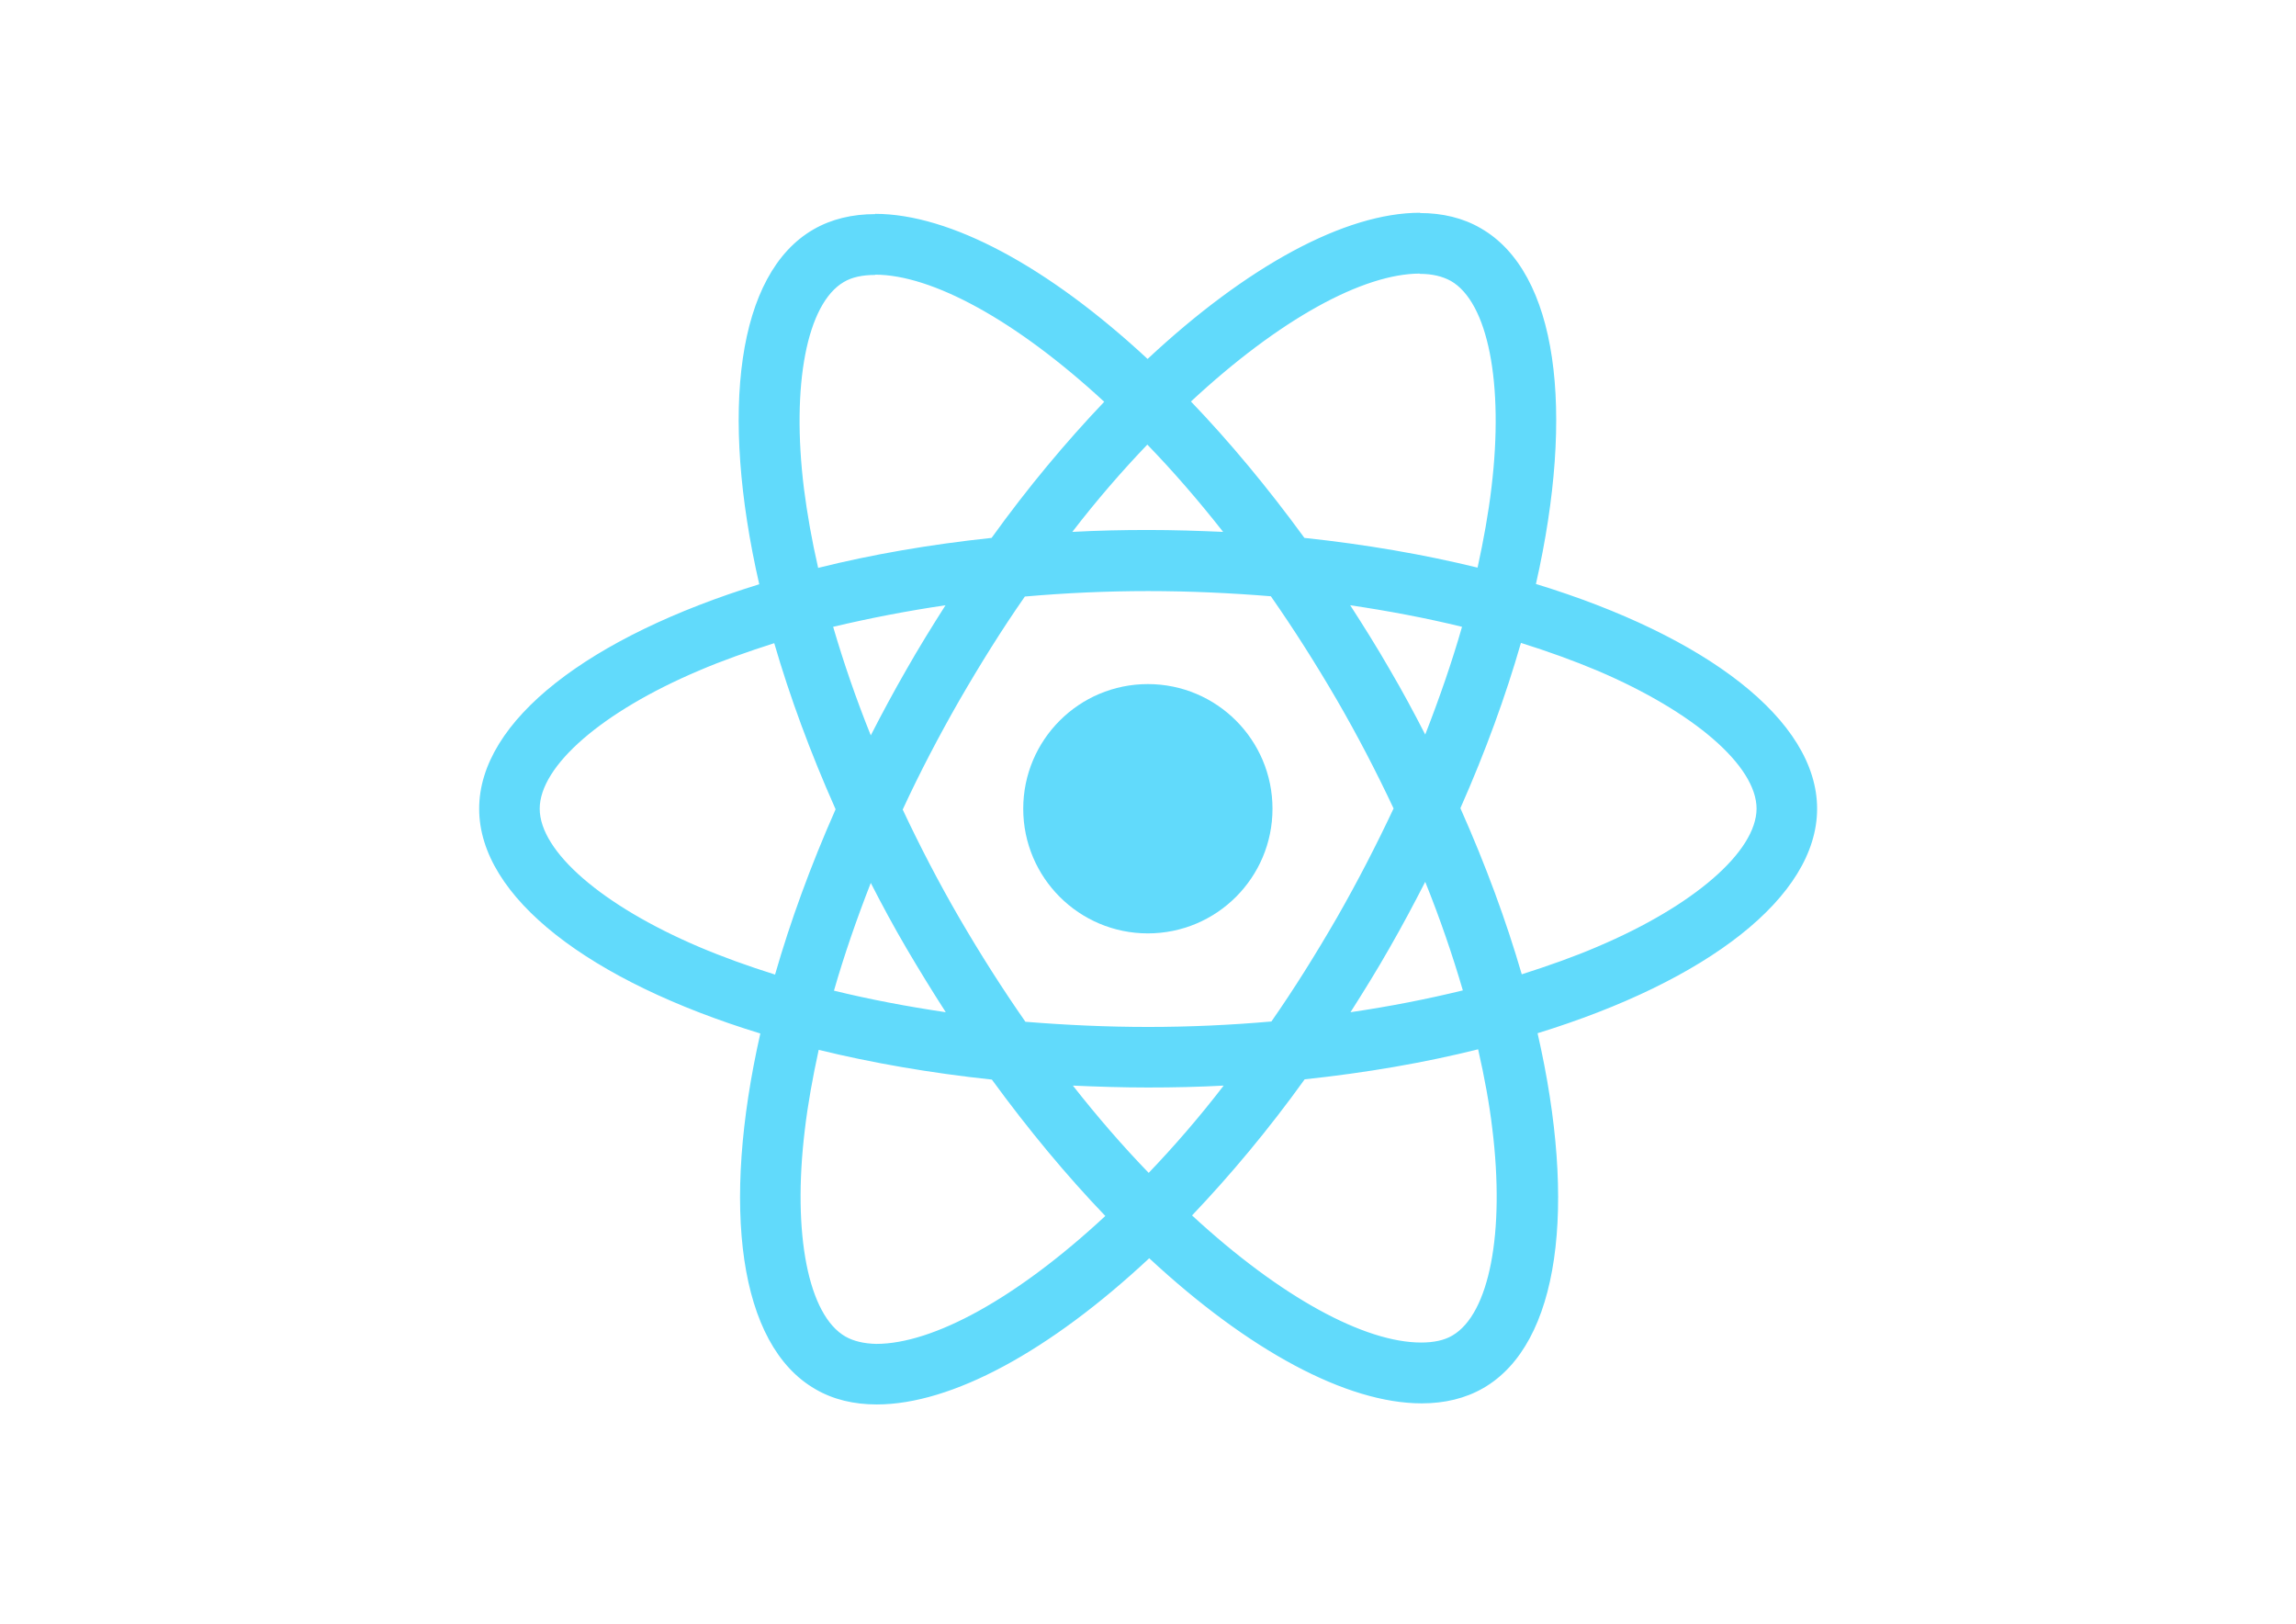
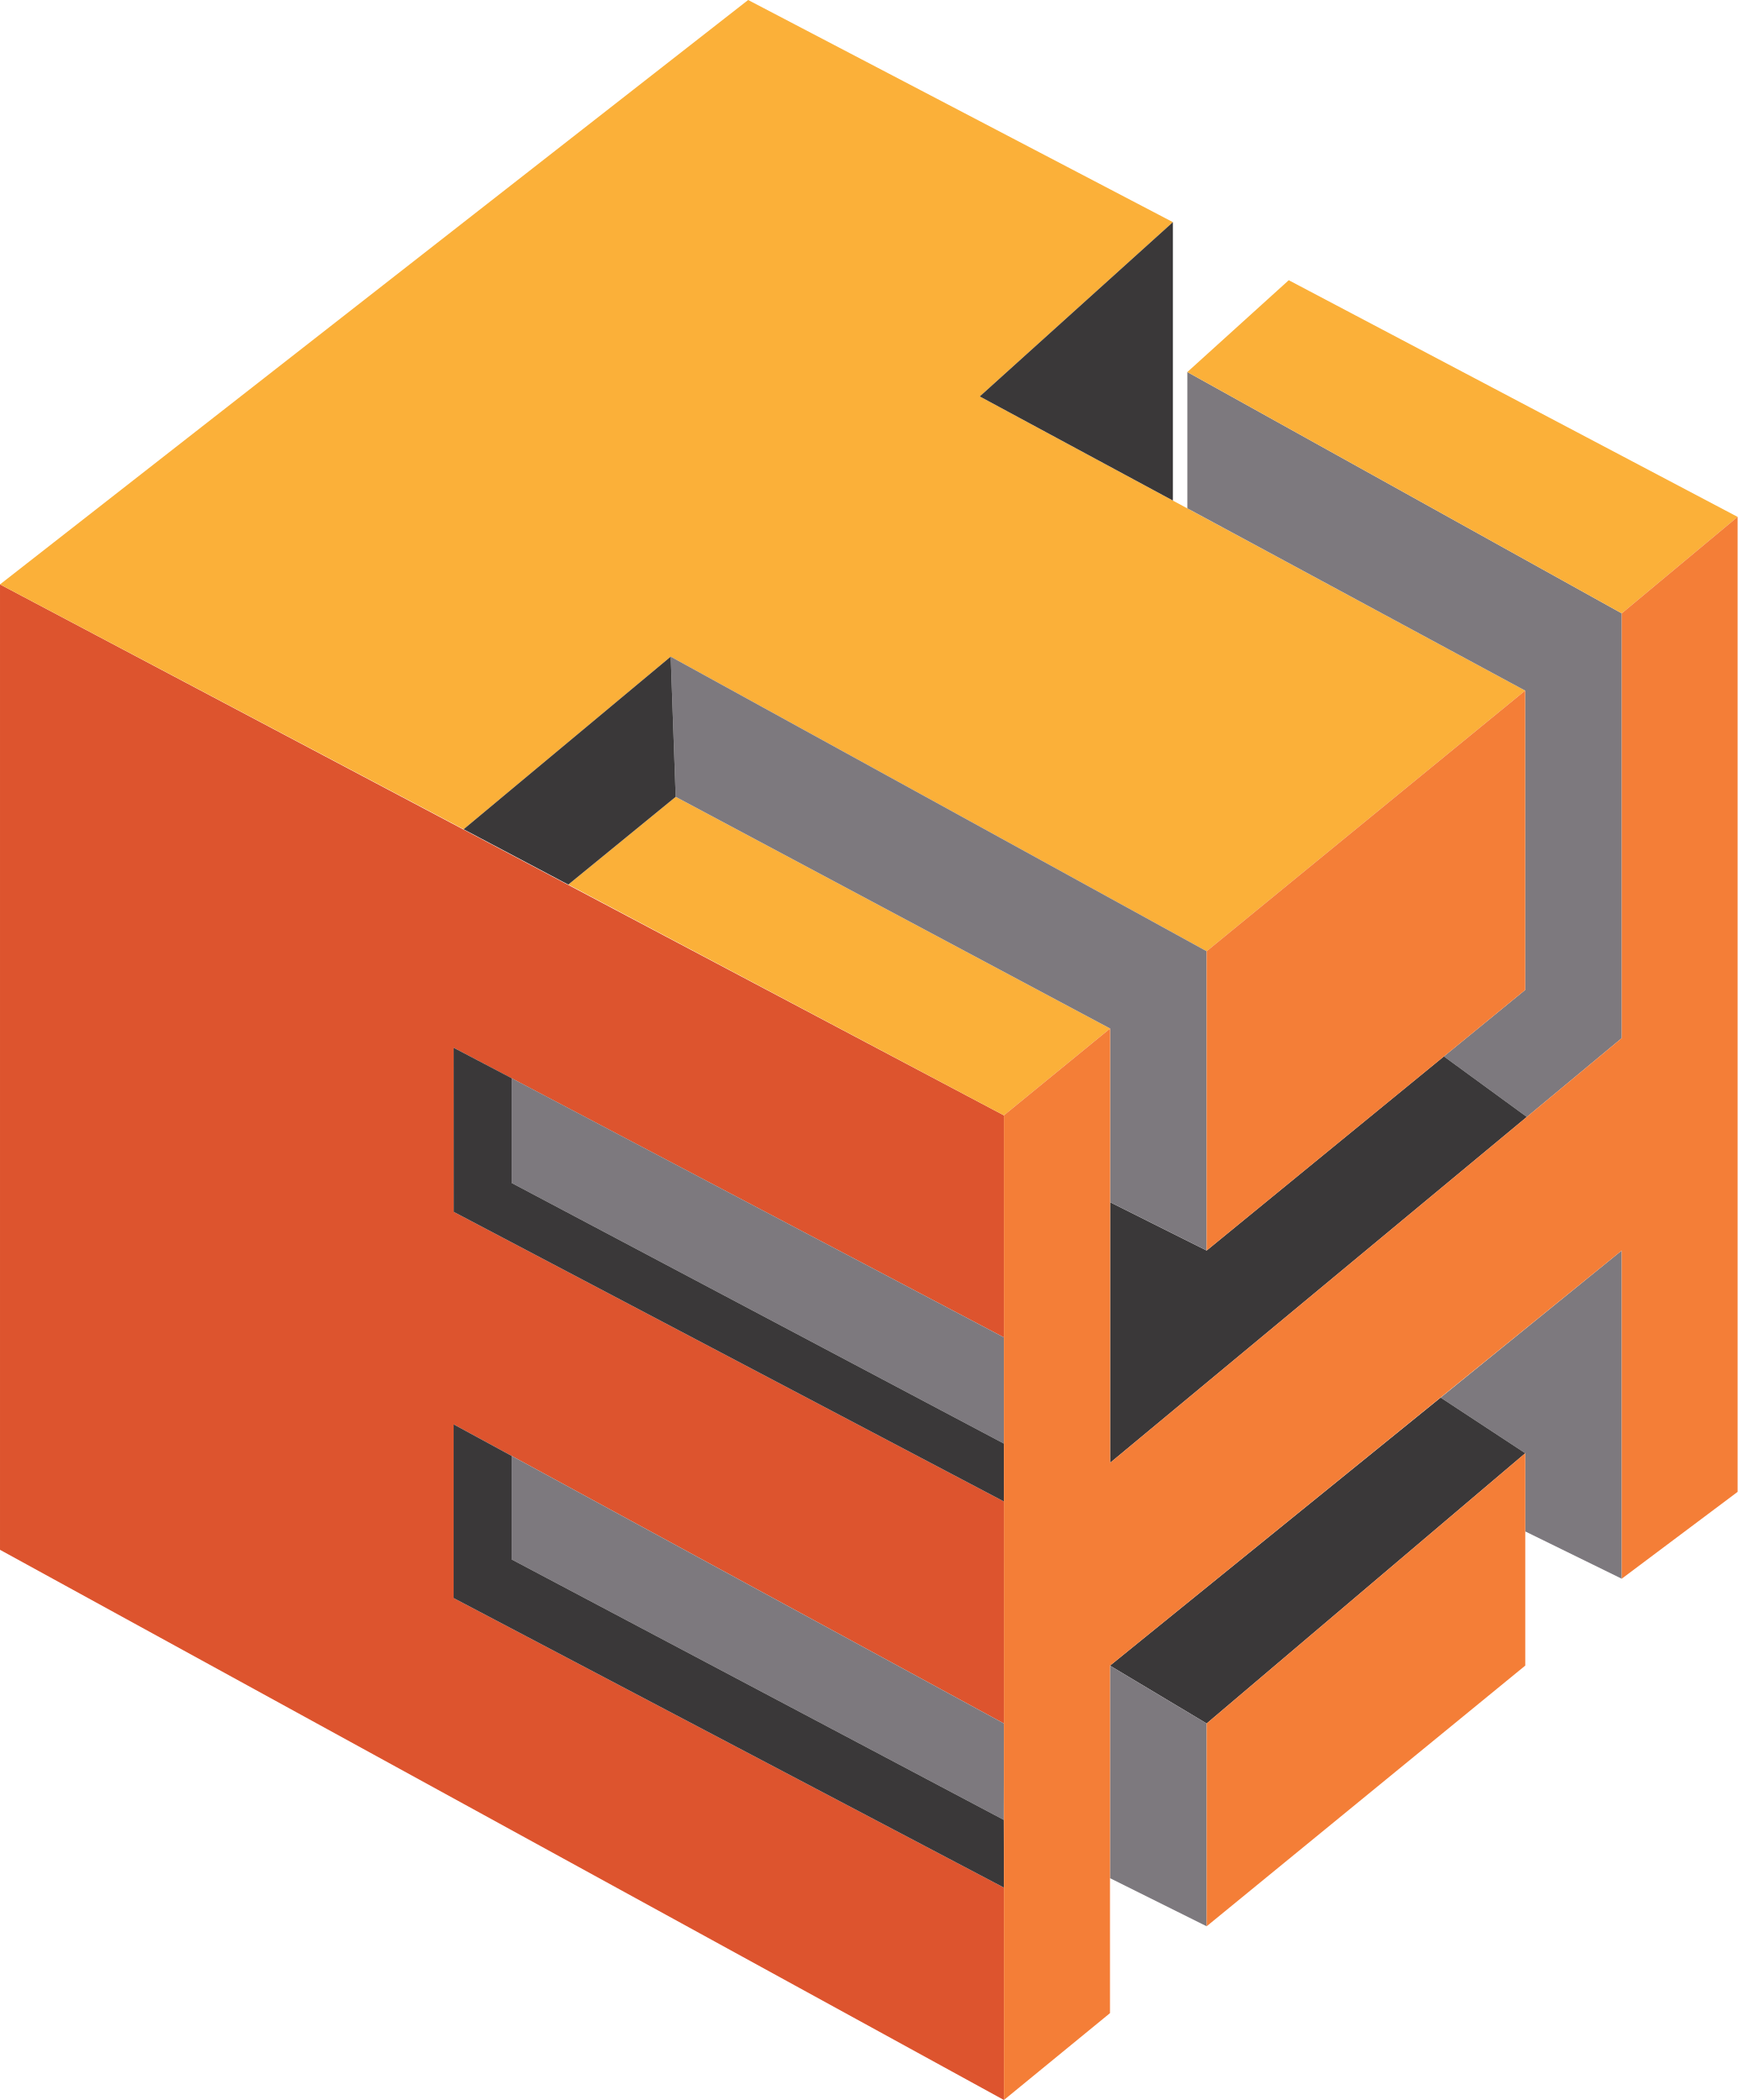
- <svg xmlns="http://www.w3.org/2000/svg" viewBox="0 0 841.9 595.3">
-   <g fill="#61DAFB">
-     <path d="M666.3 296.5c0-32.5-40.7-63.3-103.1-82.4 14.4-63.6 8-114.2-20.2-130.4-6.5-3.8-14.1-5.6-22.4-5.6v22.3c4.6 0 8.3.9 11.4 2.6 13.6 7.8 19.5 37.5 14.9 75.7-1.1 9.4-2.9 19.3-5.1 29.4-19.6-4.8-41-8.5-63.5-10.9-13.5-18.5-27.5-35.3-41.6-50 32.6-30.3 63.2-46.9 84-46.9V78c-27.5 0-63.5 19.6-99.9 53.6-36.4-33.8-72.4-53.2-99.9-53.2v22.3c20.7 0 51.4 16.5 84 46.6-14 14.7-28 31.4-41.3 49.9-22.6 2.4-44 6.1-63.6 11-2.3-10-4-19.7-5.2-29-4.7-38.2 1.1-67.9 14.6-75.8 3-1.8 6.9-2.6 11.5-2.6V78.5c-8.4 0-16 1.8-22.6 5.6-28.1 16.2-34.4 66.7-19.9 130.1-62.2 19.2-102.7 49.9-102.7 82.3 0 32.5 40.7 63.3 103.1 82.4-14.4 63.6-8 114.2 20.2 130.4 6.5 3.8 14.1 5.6 22.5 5.6 27.5 0 63.5-19.6 99.9-53.6 36.4 33.8 72.4 53.2 99.9 53.2 8.4 0 16-1.8 22.6-5.6 28.1-16.2 34.4-66.7 19.9-130.1 62-19.1 102.5-49.9 102.5-82.3zm-130.2-66.7c-3.7 12.9-8.3 26.2-13.5 39.5-4.1-8-8.4-16-13.1-24-4.6-8-9.5-15.8-14.4-23.4 14.2 2.1 27.9 4.7 41 7.9zm-45.8 106.5c-7.8 13.5-15.8 26.3-24.1 38.2-14.9 1.3-30 2-45.2 2-15.1 0-30.2-.7-45-1.9-8.3-11.9-16.4-24.6-24.2-38-7.6-13.1-14.5-26.4-20.8-39.8 6.2-13.4 13.2-26.8 20.7-39.9 7.8-13.5 15.8-26.3 24.1-38.2 14.9-1.3 30-2 45.2-2 15.1 0 30.2.7 45 1.9 8.3 11.9 16.4 24.6 24.2 38 7.6 13.1 14.5 26.4 20.8 39.8-6.3 13.4-13.2 26.8-20.7 39.9zm32.3-13c5.4 13.4 10 26.8 13.8 39.8-13.1 3.2-26.9 5.9-41.2 8 4.9-7.7 9.8-15.6 14.4-23.7 4.6-8 8.9-16.1 13-24.1zM421.2 430c-9.3-9.6-18.6-20.3-27.8-32 9 .4 18.2.7 27.5.7 9.4 0 18.7-.2 27.8-.7-9 11.7-18.3 22.4-27.5 32zm-74.4-58.9c-14.2-2.1-27.9-4.7-41-7.9 3.7-12.9 8.3-26.2 13.5-39.5 4.1 8 8.4 16 13.1 24 4.7 8 9.5 15.8 14.4 23.4zM420.7 163c9.3 9.6 18.6 20.3 27.8 32-9-.4-18.2-.7-27.5-.7-9.4 0-18.7.2-27.8.7 9-11.7 18.3-22.4 27.5-32zm-74 58.9c-4.9 7.7-9.8 15.6-14.4 23.7-4.6 8-8.9 16-13 24-5.4-13.4-10-26.8-13.8-39.8 13.1-3.1 26.9-5.8 41.2-7.9zm-90.5 125.2c-35.4-15.1-58.3-34.9-58.3-50.6 0-15.7 22.9-35.6 58.3-50.6 8.6-3.7 18-7 27.7-10.1 5.7 19.6 13.2 40 22.5 60.9-9.2 20.8-16.6 41.1-22.2 60.6-9.9-3.1-19.3-6.5-28-10.2zM310 490c-13.6-7.8-19.5-37.5-14.9-75.7 1.1-9.4 2.9-19.3 5.1-29.4 19.6 4.8 41 8.5 63.5 10.9 13.5 18.5 27.5 35.3 41.6 50-32.6 30.3-63.2 46.9-84 46.9-4.5-.1-8.3-1-11.3-2.7zm237.2-76.2c4.7 38.2-1.1 67.9-14.6 75.8-3 1.8-6.9 2.6-11.5 2.6-20.7 0-51.4-16.5-84-46.6 14-14.7 28-31.4 41.3-49.9 22.6-2.4 44-6.1 63.6-11 2.3 10.1 4.1 19.8 5.2 29.1zm38.5-66.7c-8.6 3.7-18 7-27.7 10.1-5.7-19.6-13.2-40-22.5-60.9 9.2-20.8 16.6-41.1 22.2-60.6 9.9 3.1 19.3 6.5 28.1 10.2 35.4 15.1 58.3 34.9 58.3 50.6-.1 15.7-23 35.6-58.4 50.6zM320.8 78.4z" />
-     <circle cx="420.9" cy="296.5" r="45.7" />
-     <path d="M520.5 78.1z" />
+ <svg xmlns="http://www.w3.org/2000/svg" version="1.1" id="svg3887" width="747.489" height="903.406" viewBox="0 0 747.489 903.406">
+   <defs id="defs3891" />
+   <g id="layer20" style="display:inline" transform="translate(-399.6828,4.106461)">
+     <g id="g4817" transform="matrix(4.152843,0,0,4.152843,-1261.461,-1172.953)">
+       <path id="path3906" d="m 503.992,396.996 v 23 l -56.996,-30 0.006,16.998 56.998,30.002 v 22.998 L 446.992,429.008 V 447 l 57.004,29.992 v 22.004 L 400.002,442.002 V 341.996 Z" style="display:inline;fill:#dd542e;fill-opacity:1;stroke:#000000;stroke-width:0;stroke-linecap:butt;stroke-linejoin:miter;stroke-miterlimit:4;stroke-dasharray:none;stroke-opacity:1" />
+       <path id="path4719" d="M 400.002,341.996 477.5,281.457 l 44,23.012 -20.007,18.054 56.497,30.472 -32.996,27.003 -55.519,-30.516 -21.447,17.878 z" style="display:inline;fill:#fbb039;fill-opacity:1;stroke:#000000;stroke-width:0;stroke-linecap:butt;stroke-linejoin:miter;stroke-miterlimit:4;stroke-dasharray:none;stroke-opacity:1" />
+       <path id="path4717" d="m 458.871,373.09 11.125,-9.09 45,24 -11.004,8.996 z" style="display:inline;fill:#fbb039;fill-opacity:1;stroke:#000000;stroke-width:0;stroke-linecap:butt;stroke-linejoin:miter;stroke-miterlimit:4;stroke-dasharray:none;stroke-opacity:1" />
+       <path id="path4770" d="m 549.234,426.234 18.758,-15.235 v 33.997 L 558,440.098 v -8.102 z" style="display:inline;fill:#7d797e;fill-opacity:1;stroke:#000000;stroke-width:0;stroke-linecap:butt;stroke-linejoin:miter;stroke-miterlimit:4;stroke-dasharray:none;stroke-opacity:1" />
+       <path id="path4768" d="m 514.984,454 34.25,-27.766 8.766,5.762 -33.004,27.996 z" style="fill:#3a3839;fill-opacity:1;stroke:#000000;stroke-width:0;stroke-linecap:butt;stroke-linejoin:miter;stroke-miterlimit:4;stroke-dasharray:none;stroke-opacity:1" />
+       <path id="path4765" d="m 524.996,481 -10.012,-4.984 V 454 l 10.012,5.992 z" style="fill:#7d797e;fill-opacity:1;stroke:#000000;stroke-width:0;stroke-linecap:butt;stroke-linejoin:miter;stroke-miterlimit:4;stroke-dasharray:none;stroke-opacity:1" />
+       <path id="path4762" d="m 521.5,304.469 v 28.84 l -20.007,-10.786 z" style="display:inline;fill:#3a3839;fill-opacity:1;stroke:#000000;stroke-width:0;stroke-linecap:butt;stroke-linejoin:miter;stroke-miterlimit:4;stroke-dasharray:none;stroke-opacity:1" />
+       <path id="path4757" d="m 558.161,397.161 9.835,-8.165 v -44.001 l -45,-24.999 v 14.117 l 34.994,18.882 0.006,31.005 -8.426,6.891 z" style="display:inline;fill:#7d797e;fill-opacity:1;stroke:#000000;stroke-width:0;stroke-linecap:butt;stroke-linejoin:miter;stroke-miterlimit:4;stroke-dasharray:none;stroke-opacity:1" />
+       <path id="path4754" d="m 514.996,405.994 v 26.994 l 43.165,-35.827 -8.591,-6.271 L 524.994,411 Z" style="fill:#3a3839;fill-opacity:1;stroke:#000000;stroke-width:0;stroke-linecap:butt;stroke-linejoin:miter;stroke-miterlimit:4;stroke-dasharray:none;stroke-opacity:1" />
+       <path id="path4751" d="m 469.996,364 45,24 v 17.994 L 524.994,411 v -31.003 l -55.519,-30.516 z" style="display:inline;fill:#7d797e;fill-opacity:1;stroke:#000000;stroke-width:0;stroke-linecap:butt;stroke-linejoin:miter;stroke-miterlimit:4;stroke-dasharray:none;stroke-opacity:1" />
+       <path id="path4748" d="m 458.871,373.09 11.125,-9.09 -0.521,-14.519 -21.447,17.878 z" style="fill:#3a3839;fill-opacity:1;stroke:#000000;stroke-width:0;stroke-linecap:butt;stroke-linejoin:miter;stroke-miterlimit:4;stroke-dasharray:none;stroke-opacity:1" />
+       <path id="path4745" d="m 453,432.273 51,27.721 -0.024,9.982 L 453,443 Z" style="display:inline;fill:#7d797e;fill-opacity:1;stroke:#000000;stroke-width:0;stroke-linecap:butt;stroke-linejoin:miter;stroke-miterlimit:4;stroke-dasharray:none;stroke-opacity:1" />
+       <path id="path4742" d="m 453,393.148 50.992,26.848 -0.002,11.001 L 453,404 Z" style="display:inline;fill:#7d797e;fill-opacity:1;stroke:#000000;stroke-width:0;stroke-linecap:butt;stroke-linejoin:miter;stroke-miterlimit:4;stroke-dasharray:none;stroke-opacity:1" />
+       <path id="path4737" d="M 446.996,389.996 453,393.148 v 10.852 l 50.99,26.997 0.01,5.999 -56.998,-30.002 z" style="display:inline;fill:#3a3839;fill-opacity:1;stroke:#000000;stroke-width:0;stroke-linecap:butt;stroke-linejoin:miter;stroke-miterlimit:4;stroke-dasharray:none;stroke-opacity:1" />
+       <path id="path4735" d="M 446.992,429.008 453,432.273 V 443 l 50.977,26.977 0.02,7.016 L 446.992,447 Z" style="display:inline;fill:#3a3839;fill-opacity:1;stroke:#000000;stroke-width:0;stroke-linecap:butt;stroke-linejoin:miter;stroke-miterlimit:4;stroke-dasharray:none;stroke-opacity:1" />
+       <path id="path4732" d="M 524.996,459.992 V 481 L 558,453.996 v -22 z" style="display:inline;fill:#f47e37;fill-opacity:1;stroke:#000000;stroke-width:0;stroke-linecap:butt;stroke-linejoin:miter;stroke-miterlimit:4;stroke-dasharray:none;stroke-opacity:1" />
+       <path id="path4729" d="M 524.994,379.997 V 411 l 33.002,-27 -0.006,-31.005 z" style="display:inline;fill:#f47e37;fill-opacity:1;stroke:#000000;stroke-width:0;stroke-linecap:butt;stroke-linejoin:miter;stroke-miterlimit:4;stroke-dasharray:none;stroke-opacity:1" />
+       <path id="path4724" d="m 567.996,344.995 -45,-24.999 L 533.5,310.484 579.996,335 Z" style="display:inline;fill:#fbb039;fill-opacity:1;stroke:#000000;stroke-width:0;stroke-linecap:butt;stroke-linejoin:miter;stroke-miterlimit:4;stroke-dasharray:none;stroke-opacity:1" />
+       <path id="path4714" d="M 503.992,396.996 514.996,388 v 44.988 l 53,-43.992 v -44.001 l 12,-9.995 v 101 l -12.004,8.996 V 410.999 L 514.984,454 v 35.997 l -10.988,9 z" style="display:inline;fill:#f47e37;fill-opacity:1;stroke:#000000;stroke-width:0;stroke-linecap:butt;stroke-linejoin:miter;stroke-miterlimit:4;stroke-dasharray:none;stroke-opacity:1" />
+     </g>
  </g>
</svg>
